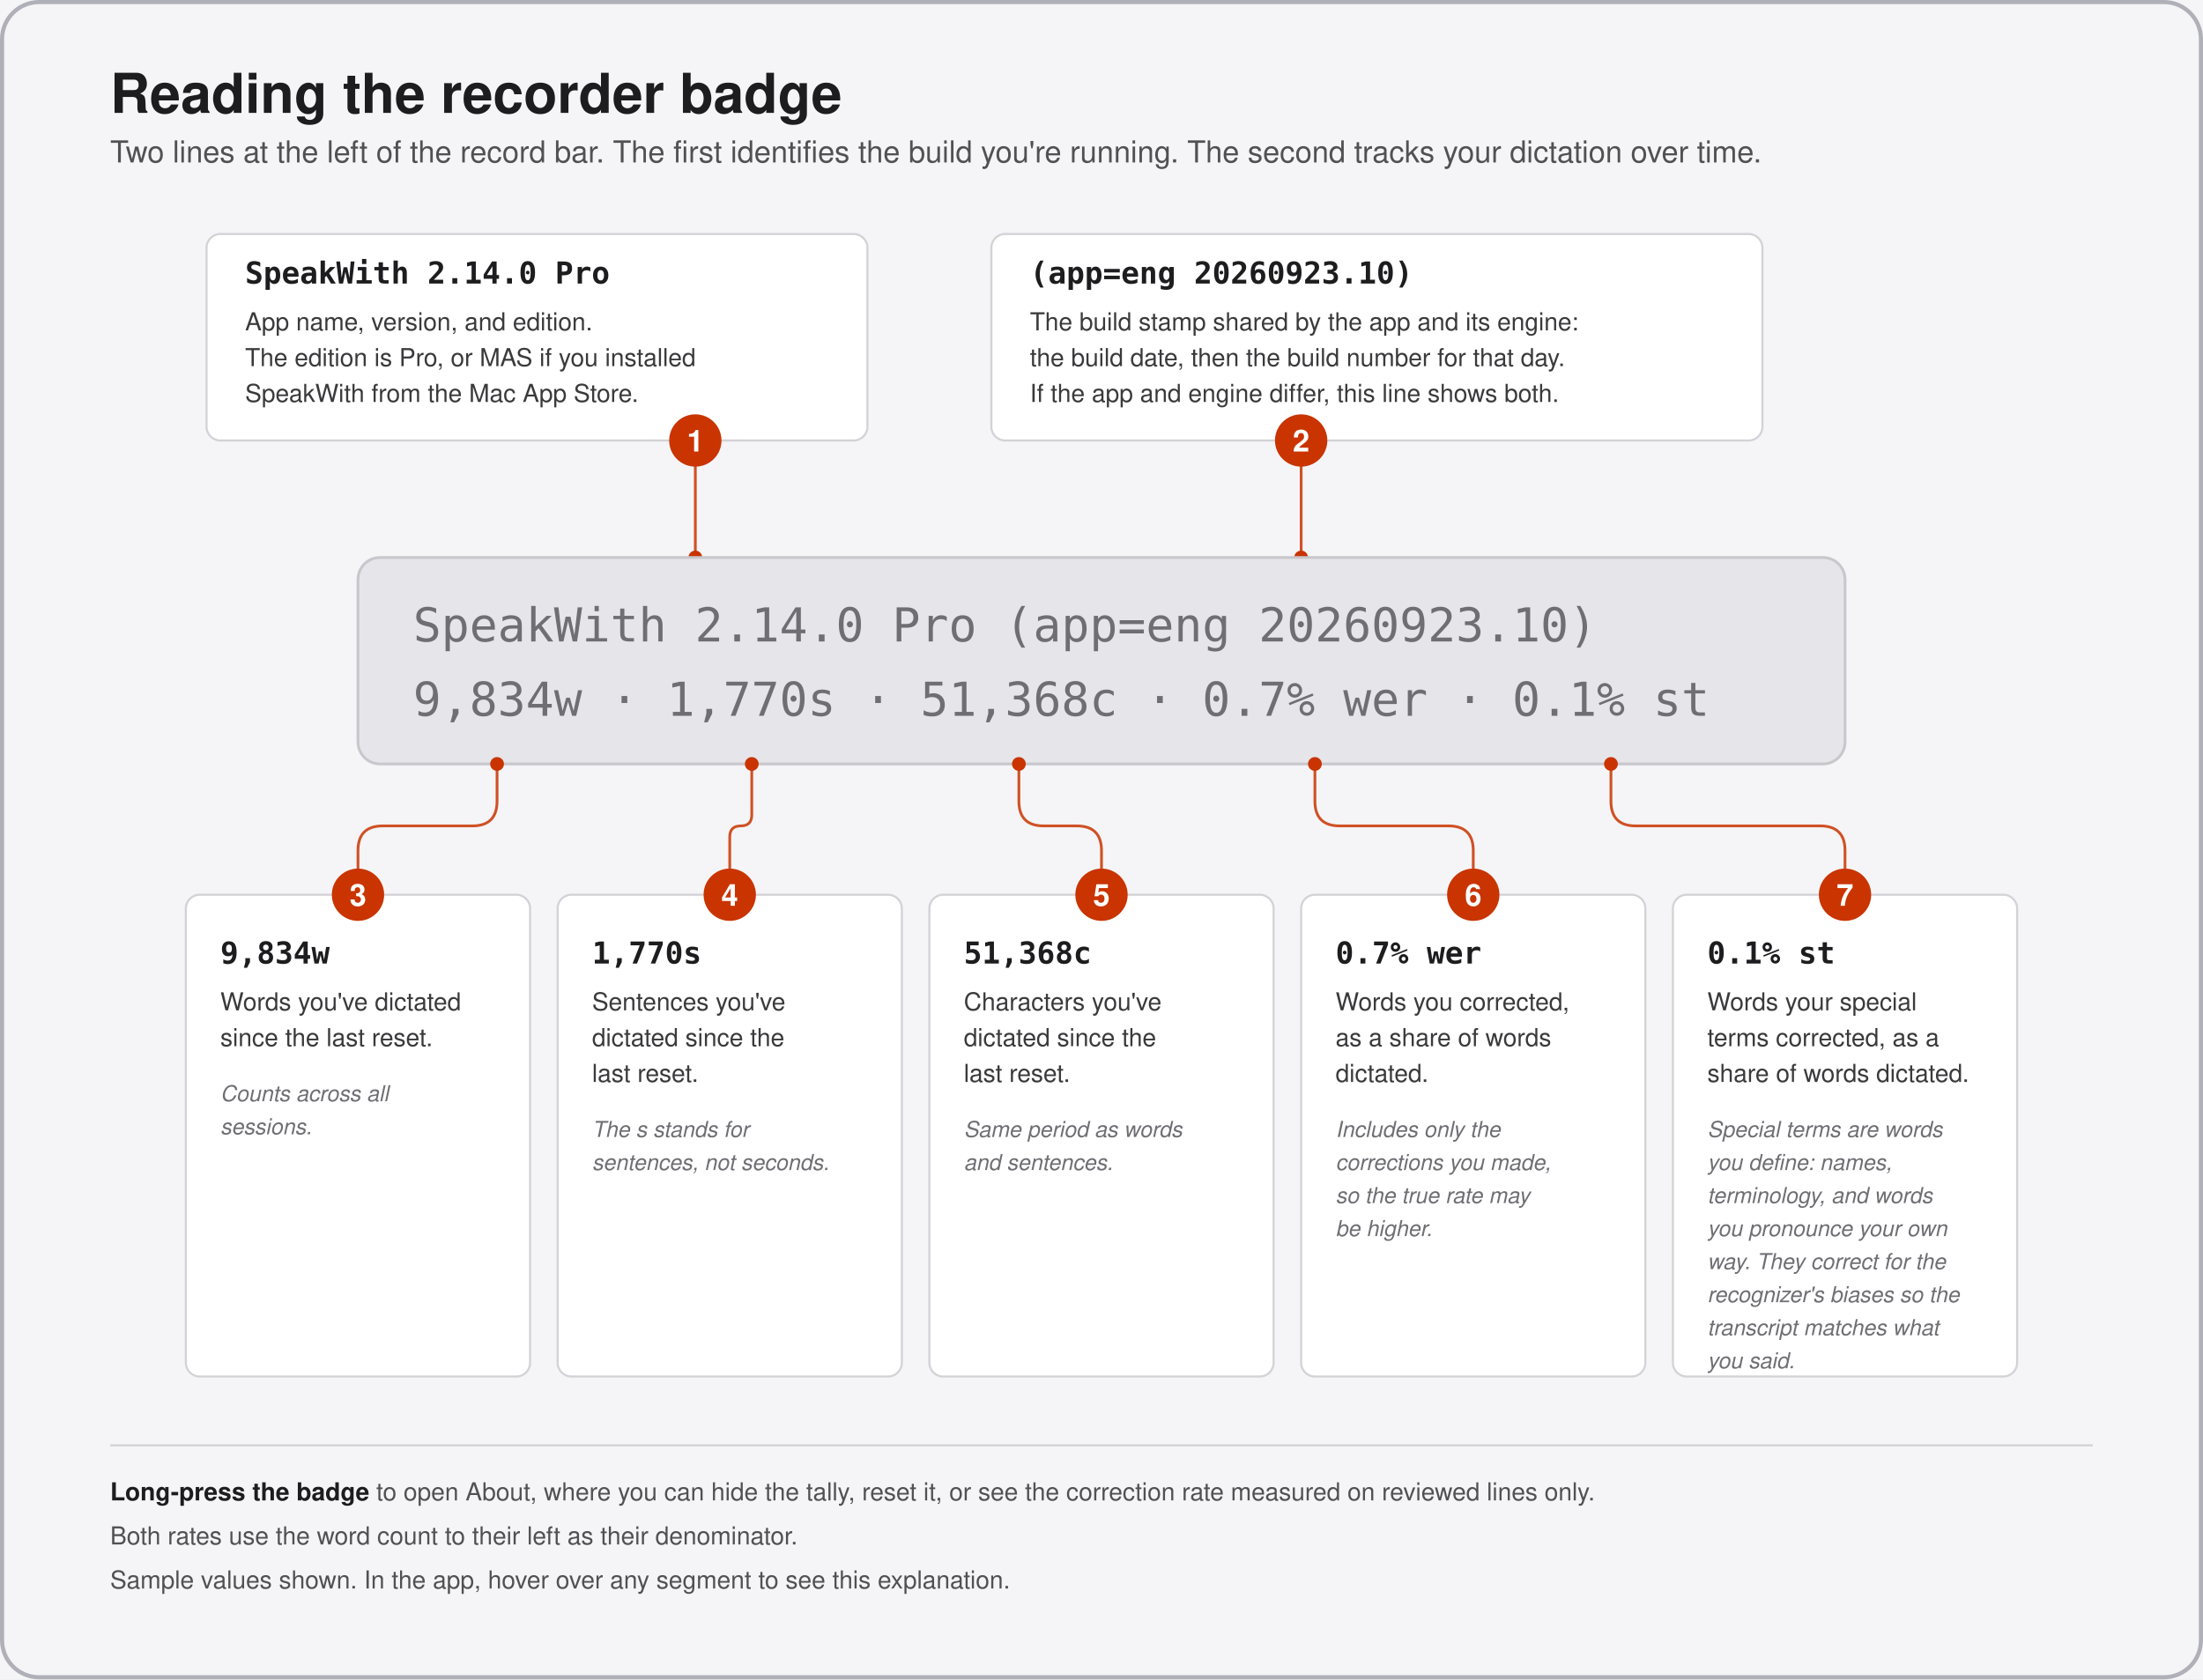
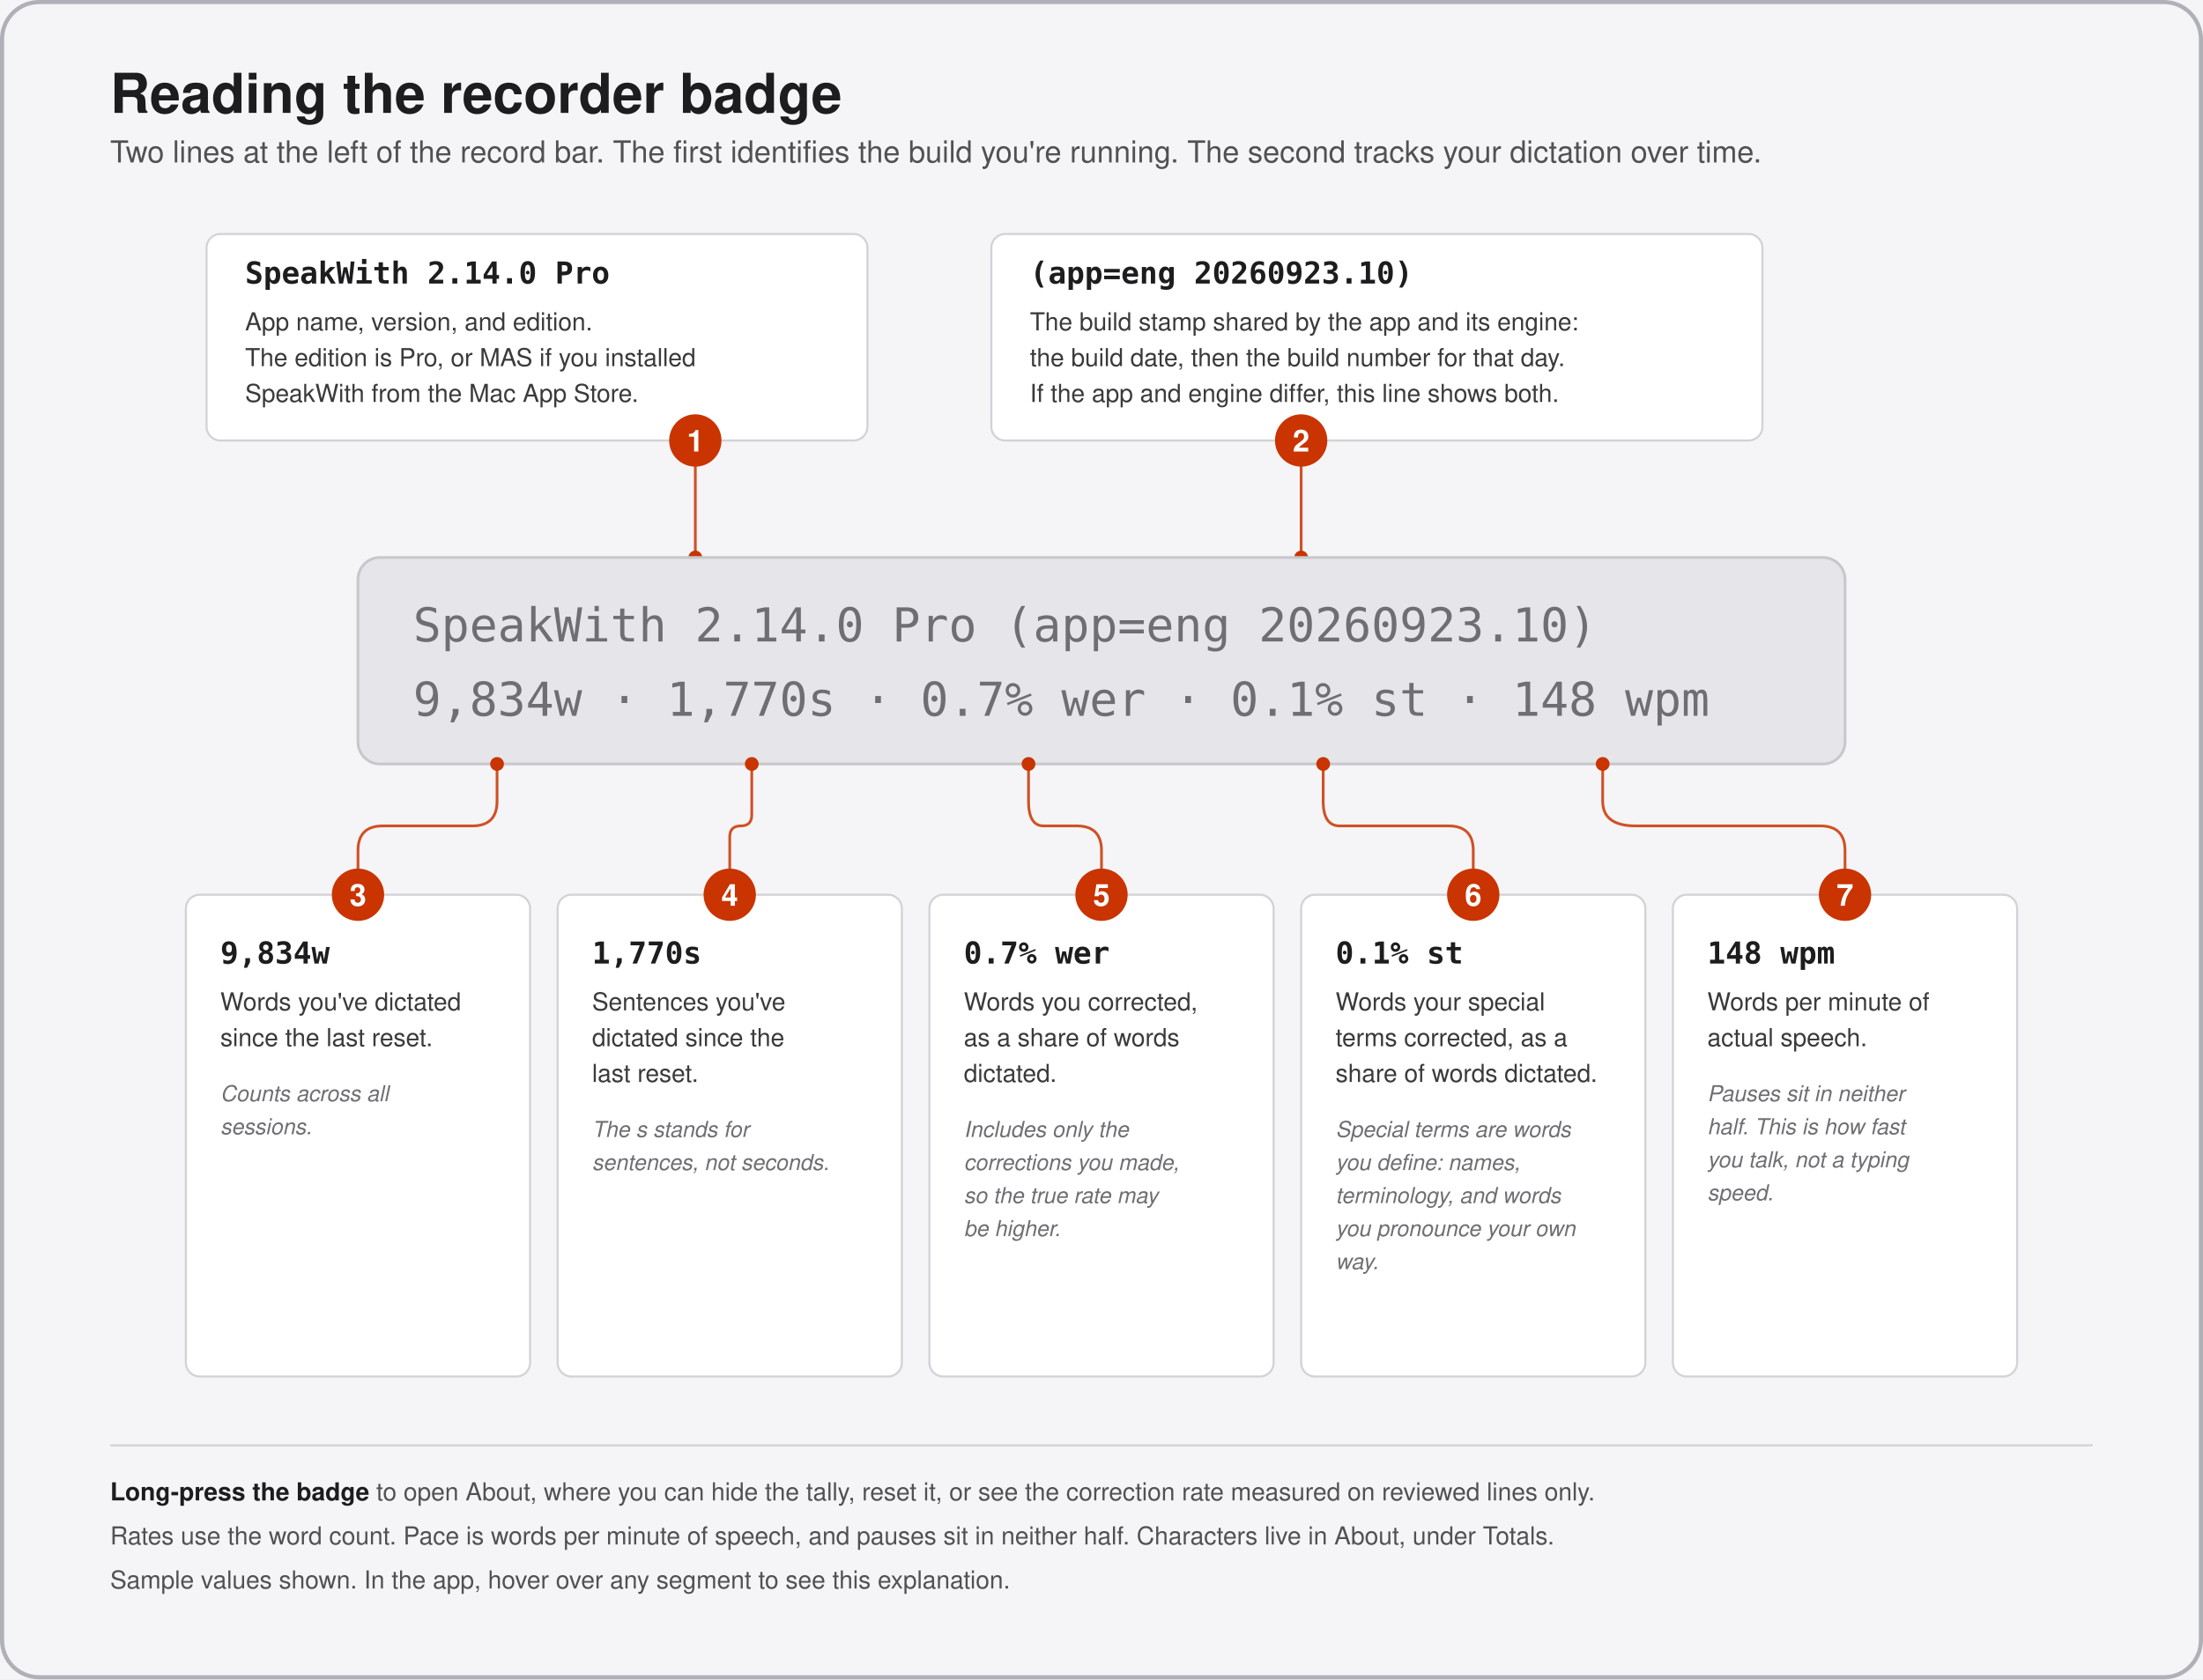
<svg xmlns="http://www.w3.org/2000/svg" width="1600" height="1220" viewBox="0 0 1600 1220" font-family="SF Pro Text, Helvetica Neue, Helvetica, Arial, sans-serif">
  <defs>
    <style>
      .field { fill: #F5F5F7; }
      .chrome { fill: #E5E5EA; stroke: #C7C7CC; stroke-width: 2; }
      .badge { font-family: "SF Mono", Menlo, "JetBrains Mono", monospace; font-size: 34px; fill: #6E6E73; white-space: pre; }
      .title { font-size: 40px; font-weight: 700; fill: #1D1D1F; }
      .subtitle { font-size: 22px; fill: #515154; }
      .box { fill: #FFFFFF; stroke: #D2D2D7; stroke-width: 1.5; }
      .box-head { font-family: "SF Mono", Menlo, "JetBrains Mono", monospace; font-size: 22px; font-weight: 700; fill: #1D1D1F; }
      .box-body { font-size: 18px; fill: #3A3A3C; }
      .box-note { font-size: 16px; fill: #6E6E73; font-style: italic; }
      .leader { stroke: #C93400; stroke-width: 2; fill: none; stroke-linecap: round; stroke-linejoin: round; opacity: 0.85; }
      .dot { fill: #C93400; }
      .pin { fill: #C93400; }
      .pin-num { font-size: 22px; font-weight: 700; fill: #FFFFFF; text-anchor: middle; }
      .foot { font-size: 18px; fill: #515154; }
      .foot-b { font-size: 18px; fill: #1D1D1F; font-weight: 600; }
    </style>
  </defs>
  <rect class="field" width="1600" height="1220" />
  <rect x="1.5" y="1.5" width="1597" height="1217" rx="26.9" fill="none" stroke="#B0B0B8" stroke-width="3" />
  <text class="title" x="80" y="82">Reading the recorder badge</text>
  <text class="subtitle" x="80" y="118">Two lines at the left of the record bar. The first identifies the build you're running. The second tracks your dictation over time.</text>
  <g id="callout-1">
    <rect class="box" x="150" y="170" width="480" height="150" rx="10" />
    <text class="box-head" x="178" y="206">SpeakWith 2.14.0 Pro</text>
    <text class="box-body" x="178" y="240">App name, version, and edition.</text>
    <text class="box-body" x="178" y="266">The edition is Pro, or MAS if you installed</text>
    <text class="box-body" x="178" y="292">SpeakWith from the Mac App Store.</text>
    <path class="leader" d="M 505 320 L 505 405" />
    <circle class="pin" cx="505" cy="320" r="19" />
    <text class="pin-num" x="505" y="328">1</text>
    <circle class="dot" cx="505" cy="405" r="5" />
  </g>
  <g id="callout-2">
    <rect class="box" x="720" y="170" width="560" height="150" rx="10" />
    <text class="box-head" x="748" y="206">(app=eng 20260923.10)</text>
    <text class="box-body" x="748" y="240">The build stamp shared by the app and its engine:</text>
    <text class="box-body" x="748" y="266">the build date, then the build number for that day.</text>
    <text class="box-body" x="748" y="292">If the app and engine differ, this line shows both.</text>
    <path class="leader" d="M 945 320 L 945 405" />
    <circle class="pin" cx="945" cy="320" r="19" />
    <text class="pin-num" x="945" y="328">2</text>
    <circle class="dot" cx="945" cy="405" r="5" />
  </g>
  <g id="badge">
    <rect class="chrome" x="260" y="405" width="1080" height="150" rx="16" />
    <text class="badge" x="300" y="466" xml:space="preserve">SpeakWith 2.14.0 Pro (app=eng 20260923.10)</text>
-     <text class="badge" x="300" y="520" xml:space="preserve">9,834w · 1,770s · 51,368c · 0.7% wer · 0.1% st</text>
+     <text class="badge" x="300" y="520" xml:space="preserve">9,834w · 1,770s · 0.7% wer · 0.1% st · 148 wpm</text>
  </g>
  <g id="callout-3">
    <path class="leader" d="M 361.0 555.0 L 361.0 582.0 Q 361.0 600.0 343.0 600.0 L 278.0 600.0 Q 260.0 600.0 260.0 618.0 L 260.0 650.0" />
    <circle class="dot" cx="361" cy="555" r="5" />
    <rect class="box" x="135" y="650" width="250" height="350" rx="10" />
    <circle class="pin" cx="260" cy="650" r="19" />
    <text class="pin-num" x="260" y="658">3</text>
    <text class="box-head" x="160" y="700">9,834w</text>
    <text class="box-body" x="160" y="734">Words you've dictated</text>
    <text class="box-body" x="160" y="760">since the last reset.</text>
    <text class="box-note" x="160" y="800">Counts across all</text>
    <text class="box-note" x="160" y="824">sessions.</text>
  </g>
  <g id="callout-4">
    <path class="leader" d="M 546.0 555.0 L 546.0 592.0 Q 546.0 600.0 538.0 600.0 L 538.0 600.0 Q 530.0 600.0 530.0 608.0 L 530.0 650.0" />
    <circle class="dot" cx="546" cy="555" r="5" />
    <rect class="box" x="405" y="650" width="250" height="350" rx="10" />
    <circle class="pin" cx="530" cy="650" r="19" />
    <text class="pin-num" x="530" y="658">4</text>
    <text class="box-head" x="430" y="700">1,770s</text>
    <text class="box-body" x="430" y="734">Sentences you've</text>
    <text class="box-body" x="430" y="760">dictated since the</text>
    <text class="box-body" x="430" y="786">last reset.</text>
    <text class="box-note" x="430" y="826">The s stands for</text>
    <text class="box-note" x="430" y="850">sentences, not seconds.</text>
  </g>
  <g id="callout-5">
-     <path class="leader" d="M 740.0 555.0 L 740.0 582.0 Q 740.0 600.0 758.0 600.0 L 782.0 600.0 Q 800.0 600.0 800.0 618.0 L 800.0 650.0" />
-     <circle class="dot" cx="740" cy="555" r="5" />
+     <path class="leader" d="M 747.0 555.0 L 747.0 582.0 Q 747.0 600.0 758.0 600.0 L 782.0 600.0 Q 800.0 600.0 800.0 618.0 L 800.0 650.0" />
+     <circle class="dot" cx="747" cy="555" r="5" />
    <rect class="box" x="675" y="650" width="250" height="350" rx="10" />
    <circle class="pin" cx="800" cy="650" r="19" />
    <text class="pin-num" x="800" y="658">5</text>
-     <text class="box-head" x="700" y="700">51,368c</text>
-     <text class="box-body" x="700" y="734">Characters you've</text>
-     <text class="box-body" x="700" y="760">dictated since the</text>
-     <text class="box-body" x="700" y="786">last reset.</text>
-     <text class="box-note" x="700" y="826">Same period as words</text>
-     <text class="box-note" x="700" y="850">and sentences.</text>
+     <text class="box-head" x="700" y="700">0.7% wer</text>
+     <text class="box-body" x="700" y="734">Words you corrected,</text>
+     <text class="box-body" x="700" y="760">as a share of words</text>
+     <text class="box-body" x="700" y="786">dictated.</text>
+     <text class="box-note" x="700" y="826">Includes only the</text>
+     <text class="box-note" x="700" y="850">corrections you made,</text>
+     <text class="box-note" x="700" y="874">so the true rate may</text>
+     <text class="box-note" x="700" y="898">be higher.</text>
  </g>
  <g id="callout-6">
-     <path class="leader" d="M 955.0 555.0 L 955.0 582.0 Q 955.0 600.0 973.0 600.0 L 1052.0 600.0 Q 1070.0 600.0 1070.0 618.0 L 1070.0 650.0" />
-     <circle class="dot" cx="955" cy="555" r="5" />
+     <path class="leader" d="M 961.0 555.0 L 961.0 582.0 Q 961.0 600.0 973.0 600.0 L 1052.0 600.0 Q 1070.0 600.0 1070.0 618.0 L 1070.0 650.0" />
+     <circle class="dot" cx="961" cy="555" r="5" />
    <rect class="box" x="945" y="650" width="250" height="350" rx="10" />
    <circle class="pin" cx="1070" cy="650" r="19" />
    <text class="pin-num" x="1070" y="658">6</text>
-     <text class="box-head" x="970" y="700">0.7% wer</text>
-     <text class="box-body" x="970" y="734">Words you corrected,</text>
-     <text class="box-body" x="970" y="760">as a share of words</text>
-     <text class="box-body" x="970" y="786">dictated.</text>
-     <text class="box-note" x="970" y="826">Includes only the</text>
-     <text class="box-note" x="970" y="850">corrections you made,</text>
-     <text class="box-note" x="970" y="874">so the true rate may</text>
-     <text class="box-note" x="970" y="898">be higher.</text>
+     <text class="box-head" x="970" y="700">0.1% st</text>
+     <text class="box-body" x="970" y="734">Words your special</text>
+     <text class="box-body" x="970" y="760">terms corrected, as a</text>
+     <text class="box-body" x="970" y="786">share of words dictated.</text>
+     <text class="box-note" x="970" y="826">Special terms are words</text>
+     <text class="box-note" x="970" y="850">you define: names,</text>
+     <text class="box-note" x="970" y="874">terminology, and words</text>
+     <text class="box-note" x="970" y="898">you pronounce your own</text>
+     <text class="box-note" x="970" y="922">way.</text>
  </g>
  <g id="callout-7">
-     <path class="leader" d="M 1170.0 555.0 L 1170.0 582.0 Q 1170.0 600.0 1188.0 600.0 L 1322.0 600.0 Q 1340.0 600.0 1340.0 618.0 L 1340.0 650.0" />
-     <circle class="dot" cx="1170" cy="555" r="5" />
+     <path class="leader" d="M 1164.0 555.0 L 1164.0 582.0 Q 1164.0 600.0 1188.0 600.0 L 1322.0 600.0 Q 1340.0 600.0 1340.0 618.0 L 1340.0 650.0" />
+     <circle class="dot" cx="1164" cy="555" r="5" />
    <rect class="box" x="1215" y="650" width="250" height="350" rx="10" />
    <circle class="pin" cx="1340" cy="650" r="19" />
    <text class="pin-num" x="1340" y="658">7</text>
-     <text class="box-head" x="1240" y="700">0.1% st</text>
-     <text class="box-body" x="1240" y="734">Words your special</text>
-     <text class="box-body" x="1240" y="760">terms corrected, as a</text>
-     <text class="box-body" x="1240" y="786">share of words dictated.</text>
-     <text class="box-note" x="1240" y="826">Special terms are words</text>
-     <text class="box-note" x="1240" y="850">you define: names,</text>
-     <text class="box-note" x="1240" y="874">terminology, and words</text>
-     <text class="box-note" x="1240" y="898">you pronounce your own</text>
-     <text class="box-note" x="1240" y="922">way. They correct for the</text>
-     <text class="box-note" x="1240" y="946">recognizer's biases so the</text>
-     <text class="box-note" x="1240" y="970">transcript matches what</text>
-     <text class="box-note" x="1240" y="994">you said.</text>
+     <text class="box-head" x="1240" y="700">148 wpm</text>
+     <text class="box-body" x="1240" y="734">Words per minute of</text>
+     <text class="box-body" x="1240" y="760">actual speech.</text>
+     <text class="box-note" x="1240" y="800">Pauses sit in neither</text>
+     <text class="box-note" x="1240" y="824">half. This is how fast</text>
+     <text class="box-note" x="1240" y="848">you talk, not a typing</text>
+     <text class="box-note" x="1240" y="872">speed.</text>
  </g>
  <line x1="80" y1="1050" x2="1520" y2="1050" stroke="#D2D2D7" stroke-width="1.5" />
  <text class="foot" x="80" y="1090">
    <tspan class="foot-b">Long-press the badge</tspan> to open About, where you can hide the tally, reset it, or see the correction rate measured on reviewed lines only.</text>
-   <text class="foot" x="80" y="1122">Both rates use the word count to their left as their denominator.</text>
+   <text class="foot" x="80" y="1122">Rates use the word count. Pace is words per minute of speech, and pauses sit in neither half. Characters live in About, under Totals.</text>
  <text class="foot" x="80" y="1154">Sample values shown. In the app, hover over any segment to see this explanation.</text>
</svg>
